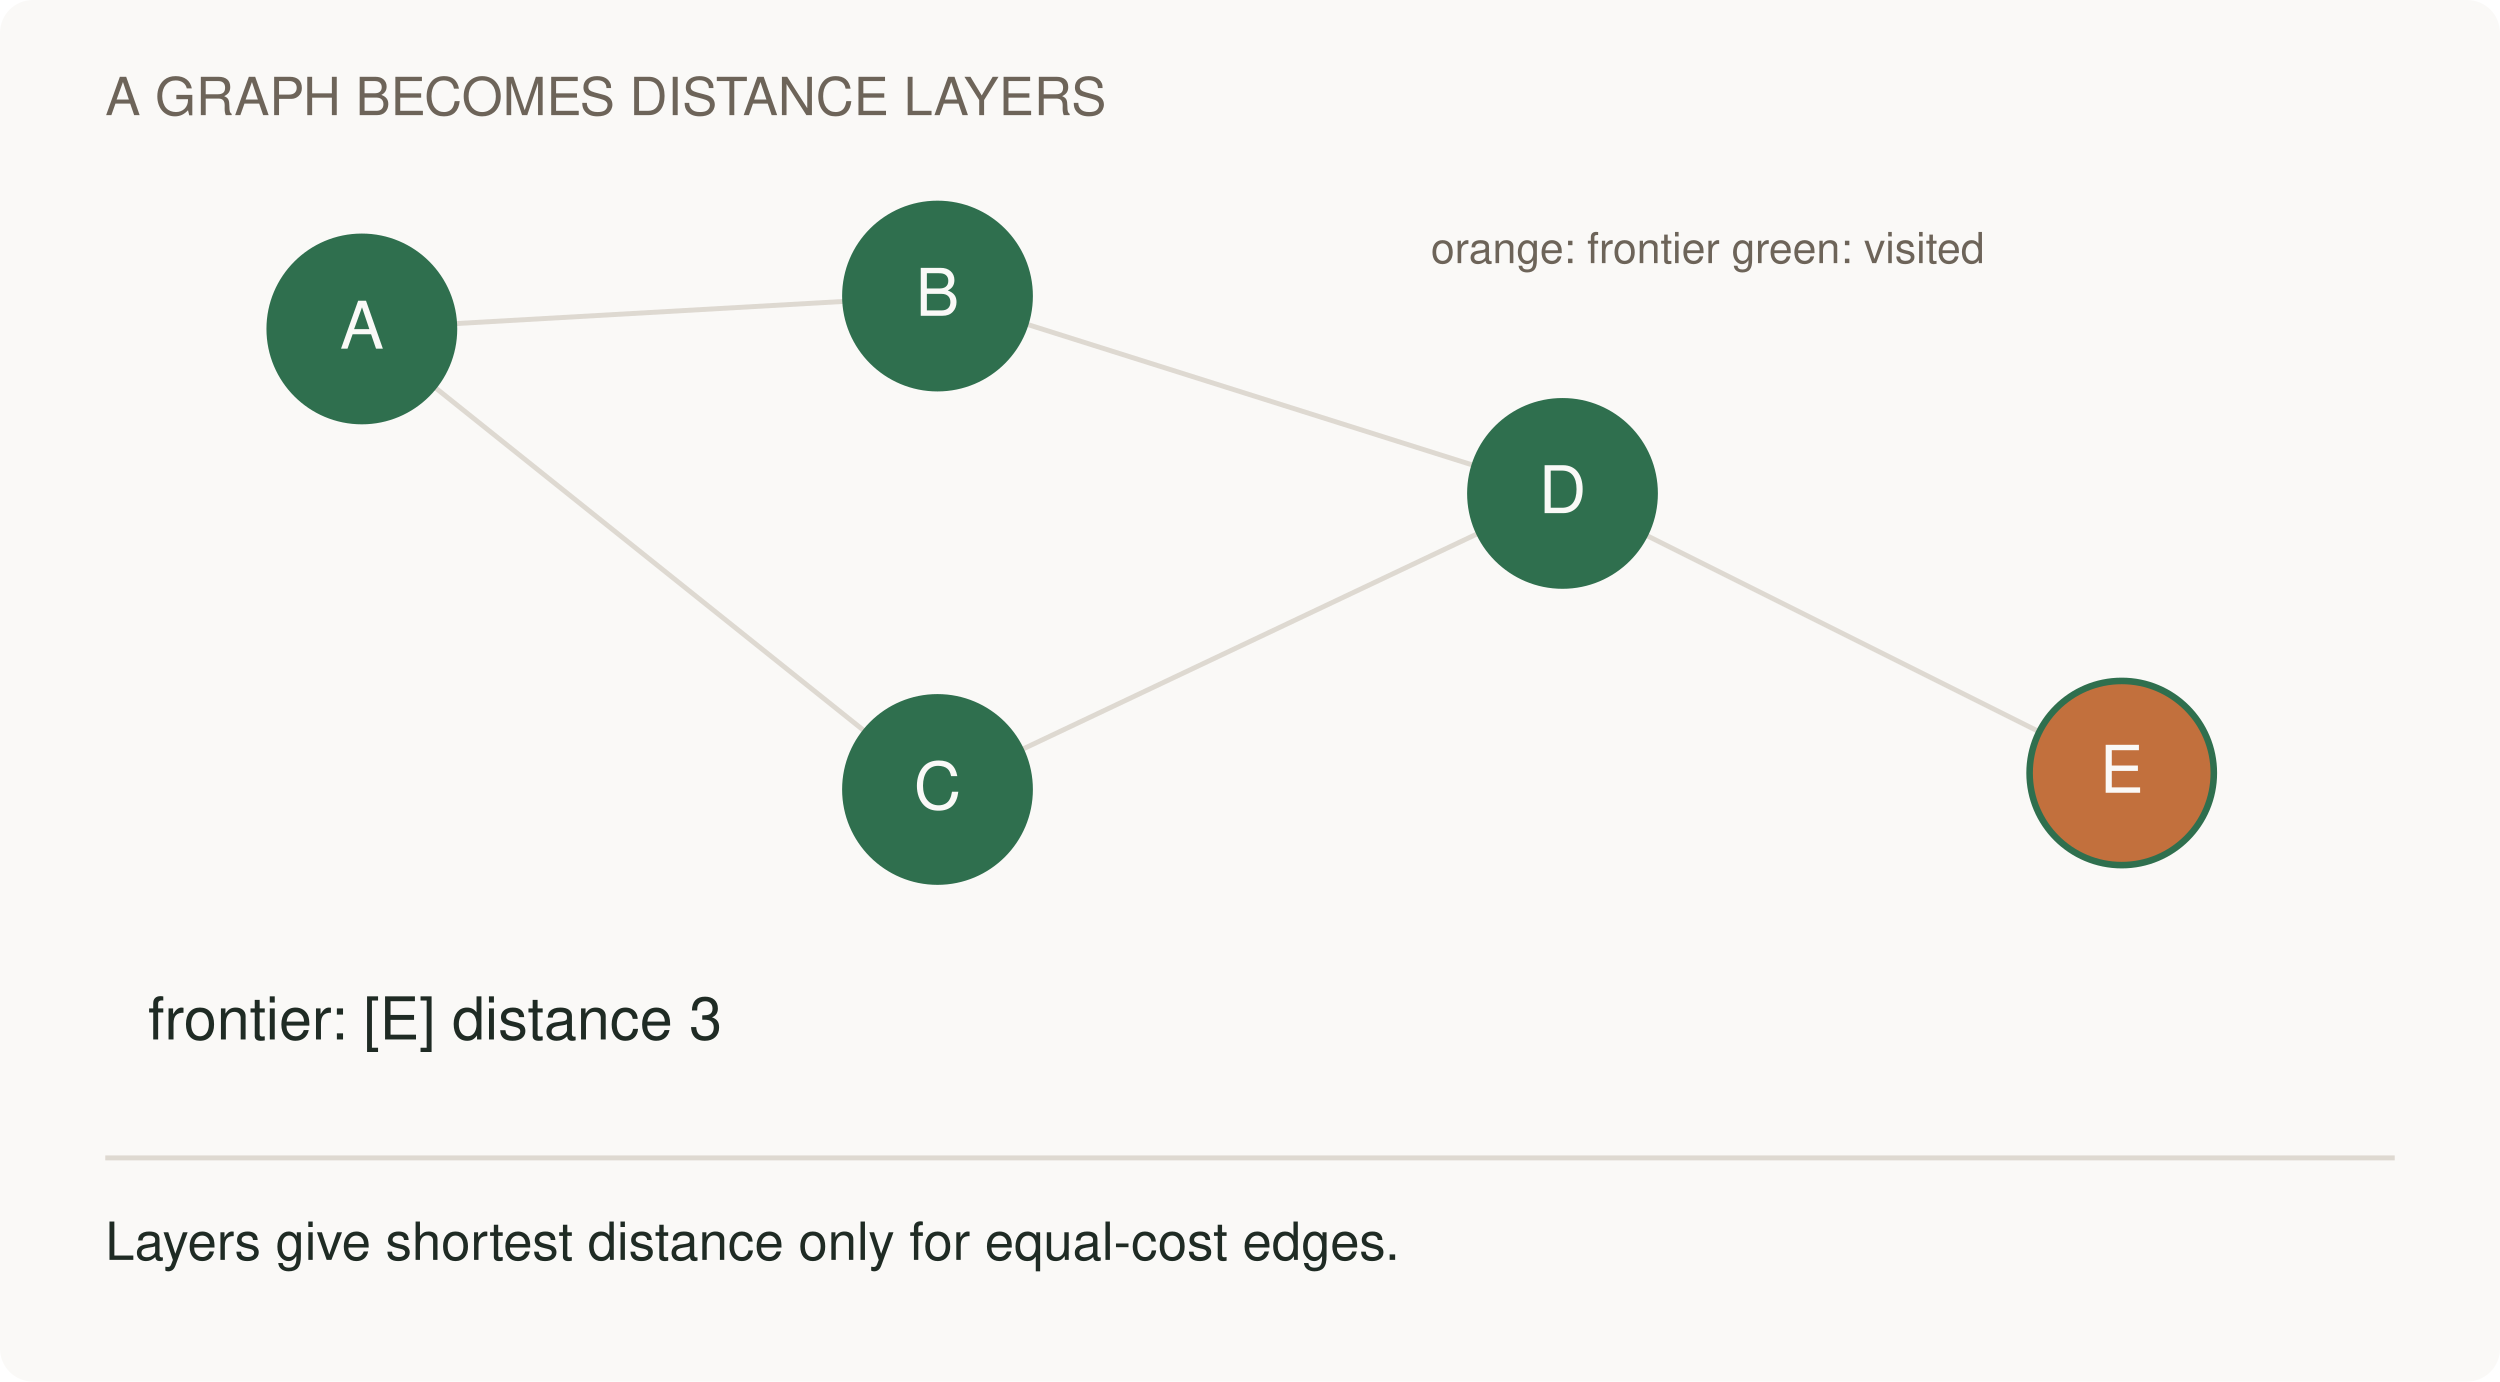
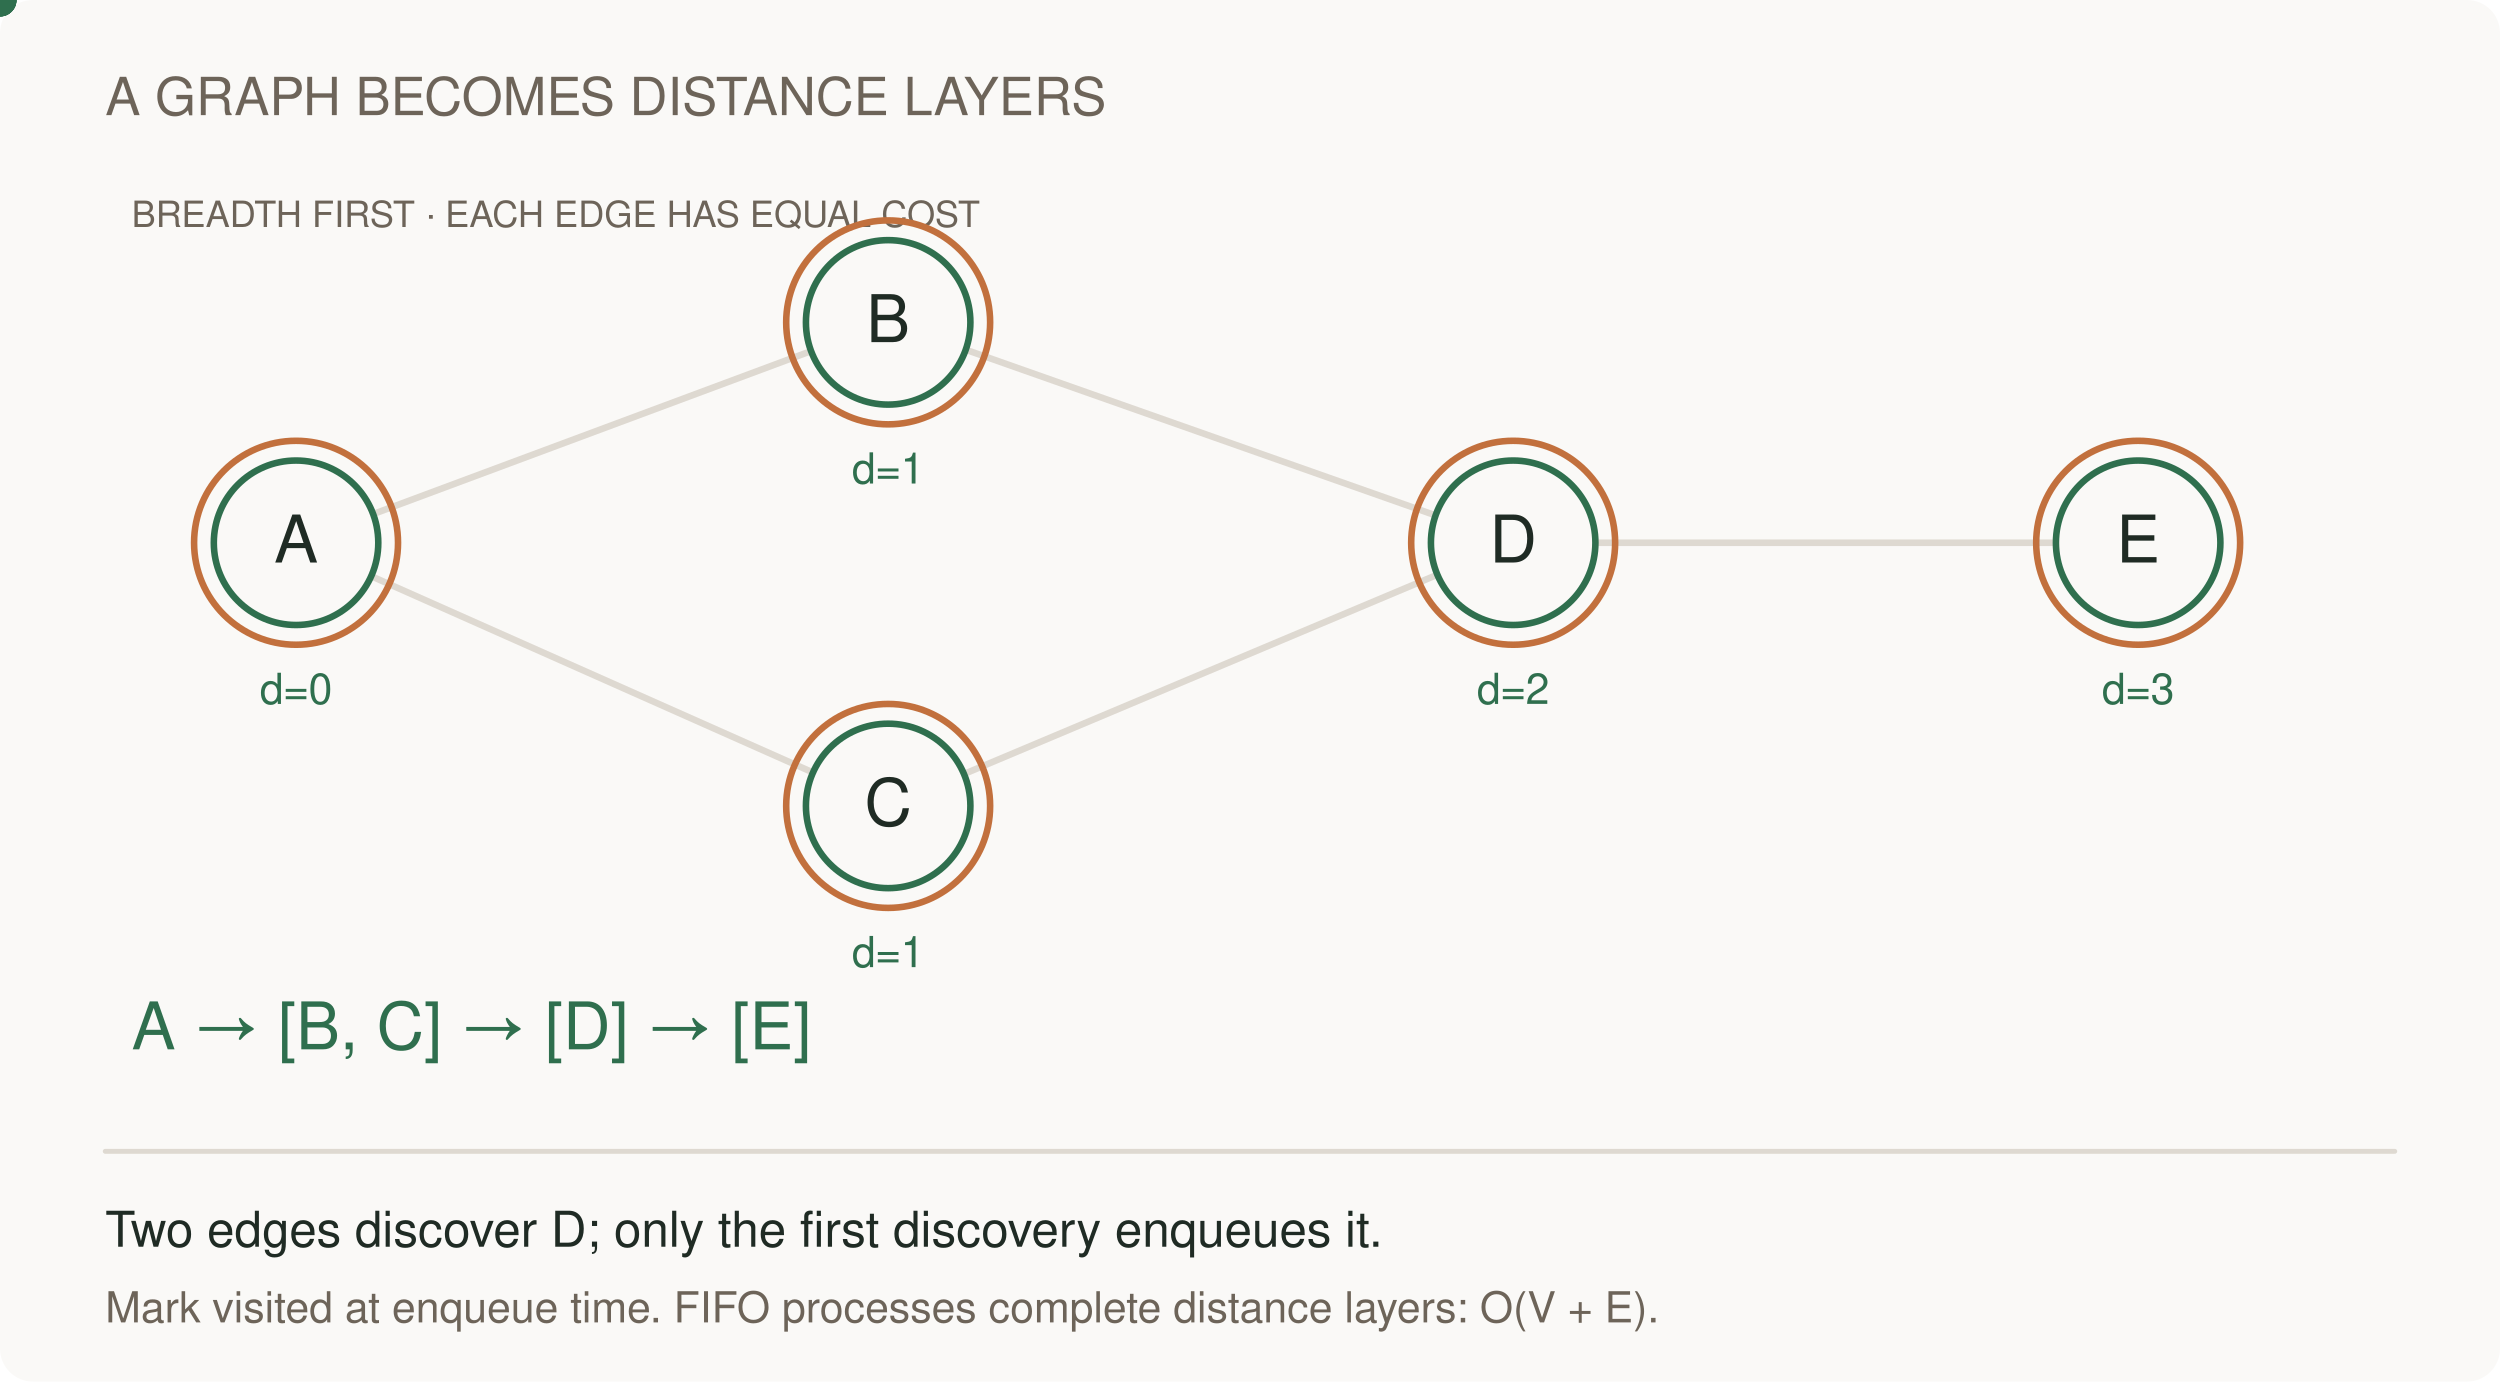
<svg xmlns="http://www.w3.org/2000/svg" viewBox="0 0 760 420" width="760" height="420" role="img" aria-labelledby="title desc">
  <defs>
-     <marker id="arrow" markerWidth="7" markerHeight="7" refX="6" refY="3.5" orient="auto">
+     <marker id="arrow" markerWidth="7" markerHeight="7" refX="6" refY="3.5" orient="auto-start-reverse">
      <path d="M0 0 L7 3.5 L0 7" fill="#6d6459" />
    </marker>
  </defs>
  <style>text{font-family:ui-sans-serif,-apple-system,Segoe UI,Helvetica,Arial,sans-serif}.still{display:none}@media(prefers-reduced-motion:reduce){.moving{display:none}.still{display:inline}}@media print{.moving{display:none}.still{display:inline}}</style>
  <rect width="760" height="420" rx="10" fill="#faf9f7" />
  <text x="32" y="35" font-size="16" fill="#6d6459" text-anchor="start">A GRAPH BECOMES DISTANCE LAYERS</text>
  <g class="moving">
-     <line x1="110" y1="100" x2="285" y2="90" stroke="#ded9d1" stroke-width="1.5" />
-     <line x1="110" y1="100" x2="285" y2="240" stroke="#ded9d1" stroke-width="1.5" />
-     <line x1="285" y1="90" x2="475" y2="150" stroke="#ded9d1" stroke-width="1.5" />
-     <line x1="285" y1="240" x2="475" y2="150" stroke="#ded9d1" stroke-width="1.5" />
-     <line x1="475" y1="150" x2="645" y2="235" stroke="#ded9d1" stroke-width="1.5" />
-     <circle cx="110" cy="100" r="28" stroke="#2f6f4e" stroke-width="2" fill="#2f6f4e">
-       <animate attributeName="fill" values="#c2703d;#2f6f4e;#2f6f4e;#2f6f4e;#c2703d" keyTimes="0.0;0.25;0.5;0.75;1.0" calcMode="discrete" dur="12s" repeatCount="indefinite" />
+     <text x="40" y="69" font-size="11" fill="#6d6459" text-anchor="start">BREADTH FIRST · EACH EDGE HAS EQUAL COST</text>
+     <path d="M90 165 L270 98" stroke="#ded9d1" stroke-width="2" fill="none" stroke-linecap="round" stroke-linejoin="round" />
+     <g>
+       <circle cx="0" cy="0" r="5" fill="#2f6f4e" />
+       <animateMotion path="M90 165 L270 98" dur="6s" repeatCount="indefinite" calcMode="linear" keyTimes="0;0.05;0.27;1" keyPoints="0;0;1;1" />
+       <animate attributeName="opacity" values="0;0;1;1;0;0" keyTimes="0;0.049;0.05;0.269;0.27;1" dur="6s" repeatCount="indefinite" calcMode="linear" />
+     </g>
+     <path d="M90 165 L270 245" stroke="#ded9d1" stroke-width="2" fill="none" stroke-linecap="round" stroke-linejoin="round" />
+     <g>
+       <circle cx="0" cy="0" r="5" fill="#2f6f4e" />
+       <animateMotion path="M90 165 L270 245" dur="6s" repeatCount="indefinite" calcMode="linear" keyTimes="0;0.05;0.27;1" keyPoints="0;0;1;1" />
+       <animate attributeName="opacity" values="0;0;1;1;0;0" keyTimes="0;0.049;0.05;0.269;0.27;1" dur="6s" repeatCount="indefinite" calcMode="linear" />
+     </g>
+     <path d="M270 98 L460 165" stroke="#ded9d1" stroke-width="2" fill="none" stroke-linecap="round" stroke-linejoin="round" />
+     <g>
+       <circle cx="0" cy="0" r="5" fill="#2f6f4e" />
+       <animateMotion path="M270 98 L460 165" dur="6s" repeatCount="indefinite" calcMode="linear" keyTimes="0;0.31;0.55;1" keyPoints="0;0;1;1" />
+       <animate attributeName="opacity" values="0;0;1;1;0;0" keyTimes="0;0.309;0.31;0.549;0.55;1" dur="6s" repeatCount="indefinite" calcMode="linear" />
+     </g>
+     <path d="M270 245 L460 165" stroke="#ded9d1" stroke-width="2" fill="none" stroke-linecap="round" stroke-linejoin="round" />
+     <g>
+       <circle cx="0" cy="0" r="5" fill="#2f6f4e" />
+       <animateMotion path="M270 245 L460 165" dur="6s" repeatCount="indefinite" calcMode="linear" keyTimes="0;0.31;0.55;1" keyPoints="0;0;1;1" />
+       <animate attributeName="opacity" values="0;0;1;1;0;0" keyTimes="0;0.309;0.31;0.549;0.55;1" dur="6s" repeatCount="indefinite" calcMode="linear" />
+     </g>
+     <path d="M460 165 L650 165" stroke="#ded9d1" stroke-width="2" fill="none" stroke-linecap="round" stroke-linejoin="round" />
+     <g>
+       <circle cx="0" cy="0" r="5" fill="#2f6f4e" />
+       <animateMotion path="M460 165 L650 165" dur="6s" repeatCount="indefinite" calcMode="linear" keyTimes="0;0.61;0.83;1" keyPoints="0;0;1;1" />
+       <animate attributeName="opacity" values="0;0;1;1;0;0" keyTimes="0;0.609;0.61;0.829;0.83;1" dur="6s" repeatCount="indefinite" calcMode="linear" />
+     </g>
+     <circle cx="90" cy="165" r="25" fill="#faf9f7" stroke="#2f6f4e" stroke-width="2" />
+     <circle cx="90" cy="165" r="31" fill="none" stroke="#c2703d" stroke-width="2">
+       <animate attributeName="r" values="27;27;39;39" keyTimes="0;0.01;0.11;1" dur="6s" repeatCount="indefinite" calcMode="linear" />
+       <animate attributeName="opacity" values="0;0;1;0;0" keyTimes="0;0.01;0.02;0.13;1" dur="6s" repeatCount="indefinite" calcMode="linear" />
    </circle>
-     <text x="110" y="106" font-size="20" fill="#faf9f7" text-anchor="middle">
-       <animate attributeName="fill" values="#faf9f7;#faf9f7;#faf9f7;#faf9f7;#faf9f7" keyTimes="0.0;0.25;0.5;0.75;1.0" calcMode="discrete" dur="12s" repeatCount="indefinite" />A</text>
-     <circle cx="285" cy="90" r="28" stroke="#2f6f4e" stroke-width="2" fill="#2f6f4e">
-       <animate attributeName="fill" values="#faf9f7;#c2703d;#2f6f4e;#2f6f4e;#faf9f7" keyTimes="0.0;0.25;0.5;0.75;1.0" calcMode="discrete" dur="12s" repeatCount="indefinite" />
+     <text x="90" y="171" font-size="20" fill="#1f2b24" text-anchor="middle">A</text>
+     <text x="90" y="214" font-size="13" fill="#2f6f4e" text-anchor="middle">d=0</text>
+     <circle cx="270" cy="98" r="25" fill="#faf9f7" stroke="#2f6f4e" stroke-width="2" />
+     <circle cx="270" cy="98" r="31" fill="none" stroke="#c2703d" stroke-width="2">
+       <animate attributeName="r" values="27;27;39;39" keyTimes="0;0.26;0.36;1" dur="6s" repeatCount="indefinite" calcMode="linear" />
+       <animate attributeName="opacity" values="0;0;1;0;0" keyTimes="0;0.26;0.27;0.38;1" dur="6s" repeatCount="indefinite" calcMode="linear" />
    </circle>
-     <text x="285" y="96" font-size="20" fill="#faf9f7" text-anchor="middle">
-       <animate attributeName="fill" values="#1f2b24;#faf9f7;#faf9f7;#faf9f7;#1f2b24" keyTimes="0.0;0.25;0.5;0.75;1.0" calcMode="discrete" dur="12s" repeatCount="indefinite" />B</text>
-     <circle cx="285" cy="240" r="28" stroke="#2f6f4e" stroke-width="2" fill="#2f6f4e">
-       <animate attributeName="fill" values="#faf9f7;#c2703d;#2f6f4e;#2f6f4e;#faf9f7" keyTimes="0.0;0.25;0.5;0.75;1.0" calcMode="discrete" dur="12s" repeatCount="indefinite" />
+     <text x="270" y="104" font-size="20" fill="#1f2b24" text-anchor="middle">B</text>
+     <text x="270" y="147" font-size="13" fill="#2f6f4e" text-anchor="middle">d=1</text>
+     <circle cx="270" cy="245" r="25" fill="#faf9f7" stroke="#2f6f4e" stroke-width="2" />
+     <circle cx="270" cy="245" r="31" fill="none" stroke="#c2703d" stroke-width="2">
+       <animate attributeName="r" values="27;27;39;39" keyTimes="0;0.26;0.36;1" dur="6s" repeatCount="indefinite" calcMode="linear" />
+       <animate attributeName="opacity" values="0;0;1;0;0" keyTimes="0;0.26;0.27;0.38;1" dur="6s" repeatCount="indefinite" calcMode="linear" />
    </circle>
-     <text x="285" y="246" font-size="20" fill="#faf9f7" text-anchor="middle">
-       <animate attributeName="fill" values="#1f2b24;#faf9f7;#faf9f7;#faf9f7;#1f2b24" keyTimes="0.0;0.25;0.5;0.75;1.0" calcMode="discrete" dur="12s" repeatCount="indefinite" />C</text>
-     <circle cx="475" cy="150" r="28" stroke="#2f6f4e" stroke-width="2" fill="#2f6f4e">
-       <animate attributeName="fill" values="#faf9f7;#faf9f7;#c2703d;#2f6f4e;#faf9f7" keyTimes="0.0;0.25;0.5;0.75;1.0" calcMode="discrete" dur="12s" repeatCount="indefinite" />
+     <text x="270" y="251" font-size="20" fill="#1f2b24" text-anchor="middle">C</text>
+     <text x="270" y="294" font-size="13" fill="#2f6f4e" text-anchor="middle">d=1</text>
+     <circle cx="460" cy="165" r="25" fill="#faf9f7" stroke="#2f6f4e" stroke-width="2" />
+     <circle cx="460" cy="165" r="31" fill="none" stroke="#c2703d" stroke-width="2">
+       <animate attributeName="r" values="27;27;39;39" keyTimes="0;0.55;0.65;1" dur="6s" repeatCount="indefinite" calcMode="linear" />
+       <animate attributeName="opacity" values="0;0;1;0;0" keyTimes="0;0.55;0.56;0.67;1" dur="6s" repeatCount="indefinite" calcMode="linear" />
    </circle>
-     <text x="475" y="156" font-size="20" fill="#faf9f7" text-anchor="middle">
-       <animate attributeName="fill" values="#1f2b24;#1f2b24;#faf9f7;#faf9f7;#1f2b24" keyTimes="0.0;0.25;0.5;0.75;1.0" calcMode="discrete" dur="12s" repeatCount="indefinite" />D</text>
-     <circle cx="645" cy="235" r="28" stroke="#2f6f4e" stroke-width="2" fill="#c2703d">
-       <animate attributeName="fill" values="#faf9f7;#faf9f7;#faf9f7;#c2703d;#faf9f7" keyTimes="0.0;0.25;0.5;0.75;1.0" calcMode="discrete" dur="12s" repeatCount="indefinite" />
+     <text x="460" y="171" font-size="20" fill="#1f2b24" text-anchor="middle">D</text>
+     <text x="460" y="214" font-size="13" fill="#2f6f4e" text-anchor="middle">d=2</text>
+     <circle cx="650" cy="165" r="25" fill="#faf9f7" stroke="#2f6f4e" stroke-width="2" />
+     <circle cx="650" cy="165" r="31" fill="none" stroke="#c2703d" stroke-width="2">
+       <animate attributeName="r" values="27;27;39;39" keyTimes="0;0.83;0.93;1" dur="6s" repeatCount="indefinite" calcMode="linear" />
+       <animate attributeName="opacity" values="0;0;1;0;0" keyTimes="0;0.83;0.84;0.95;1" dur="6s" repeatCount="indefinite" calcMode="linear" />
    </circle>
-     <text x="645" y="241" font-size="20" fill="#faf9f7" text-anchor="middle">
-       <animate attributeName="fill" values="#1f2b24;#1f2b24;#1f2b24;#faf9f7;#1f2b24" keyTimes="0.0;0.25;0.5;0.75;1.0" calcMode="discrete" dur="12s" repeatCount="indefinite" />E</text>
-     <text x="435" y="80" font-size="13" fill="#6d6459" text-anchor="start">orange: frontier   green: visited</text>
-     <text x="45" y="316" font-size="18" fill="#1f2b24" text-anchor="start" opacity="0">
-       <animate attributeName="opacity" values="1;0;0;0;1" keyTimes="0.0;0.25;0.5;0.75;1.0" calcMode="discrete" dur="12s" repeatCount="indefinite" />frontier: [A]    distance 0</text>
-     <text x="45" y="316" font-size="18" fill="#1f2b24" text-anchor="start" opacity="0">
-       <animate attributeName="opacity" values="0;1;0;0;0" keyTimes="0.0;0.25;0.5;0.75;1.0" calcMode="discrete" dur="12s" repeatCount="indefinite" />frontier: [B, C]    distance 1</text>
-     <text x="45" y="316" font-size="18" fill="#1f2b24" text-anchor="start" opacity="0">
-       <animate attributeName="opacity" values="0;0;1;0;0" keyTimes="0.0;0.25;0.5;0.75;1.0" calcMode="discrete" dur="12s" repeatCount="indefinite" />frontier: [D]    distance 2</text>
-     <text x="45" y="316" font-size="18" fill="#1f2b24" text-anchor="start" opacity="1">
-       <animate attributeName="opacity" values="0;0;0;1;0" keyTimes="0.0;0.25;0.5;0.75;1.0" calcMode="discrete" dur="12s" repeatCount="indefinite" />frontier: [E]    distance 3</text>
-     <line x1="32" y1="352" x2="728" y2="352" stroke="#ded9d1" stroke-width="1.5" />
-     <text x="32" y="383" font-size="16" fill="#1f2b24" text-anchor="start" opacity="0">
-       <animate attributeName="opacity" values="1;0;0;0;1" keyTimes="0.0;0.25;0.5;0.75;1.0" calcMode="discrete" dur="12s" repeatCount="indefinite" />FIFO frontier starts at the source.</text>
-     <text x="32" y="383" font-size="16" fill="#1f2b24" text-anchor="start" opacity="0">
-       <animate attributeName="opacity" values="0;1;0;0;0" keyTimes="0.0;0.25;0.5;0.75;1.0" calcMode="discrete" dur="12s" repeatCount="indefinite" />Visit all neighbors one edge away.</text>
-     <text x="32" y="383" font-size="16" fill="#1f2b24" text-anchor="start" opacity="0">
-       <animate attributeName="opacity" values="0;0;1;0;0" keyTimes="0.0;0.25;0.5;0.75;1.0" calcMode="discrete" dur="12s" repeatCount="indefinite" />Both B and C reach D. Enqueue D only once.</text>
-     <text x="32" y="383" font-size="16" fill="#1f2b24" text-anchor="start" opacity="1">
-       <animate attributeName="opacity" values="0;0;0;1;0" keyTimes="0.0;0.25;0.5;0.75;1.0" calcMode="discrete" dur="12s" repeatCount="indefinite" />Layers give shortest distance only for equal-cost edges.</text>
+     <text x="650" y="171" font-size="20" fill="#1f2b24" text-anchor="middle">E</text>
+     <text x="650" y="214" font-size="13" fill="#2f6f4e" text-anchor="middle">d=3</text>
+     <text x="40" y="319" font-size="20" fill="#2f6f4e" text-anchor="start">A  →  [B, C]  →  [D]  →  [E]</text>
+     <path d="M32 350 H728" stroke="#ded9d1" stroke-width="1.5" fill="none" stroke-linecap="round" stroke-linejoin="round" />
+     <text x="32" y="379" font-size="15" fill="#1f2b24" text-anchor="start">Two edges discover D; only the first discovery enqueues it.</text>
+     <text x="32" y="402" font-size="13" fill="#6d6459" text-anchor="start">Mark visited at enqueue time. FIFO processes complete distance layers: O(V + E).</text>
  </g>
  <g class="still">
-     <line x1="110" y1="100" x2="285" y2="90" stroke="#ded9d1" stroke-width="1.5" />
-     <line x1="110" y1="100" x2="285" y2="240" stroke="#ded9d1" stroke-width="1.5" />
-     <line x1="285" y1="90" x2="475" y2="150" stroke="#ded9d1" stroke-width="1.5" />
-     <line x1="285" y1="240" x2="475" y2="150" stroke="#ded9d1" stroke-width="1.5" />
-     <line x1="475" y1="150" x2="645" y2="235" stroke="#ded9d1" stroke-width="1.5" />
-     <circle cx="110" cy="100" r="28" stroke="#2f6f4e" stroke-width="2" fill="#2f6f4e" />
-     <text x="110" y="106" font-size="20" fill="#faf9f7" text-anchor="middle">A</text>
-     <circle cx="285" cy="90" r="28" stroke="#2f6f4e" stroke-width="2" fill="#2f6f4e" />
-     <text x="285" y="96" font-size="20" fill="#faf9f7" text-anchor="middle">B</text>
-     <circle cx="285" cy="240" r="28" stroke="#2f6f4e" stroke-width="2" fill="#2f6f4e" />
-     <text x="285" y="246" font-size="20" fill="#faf9f7" text-anchor="middle">C</text>
-     <circle cx="475" cy="150" r="28" stroke="#2f6f4e" stroke-width="2" fill="#2f6f4e" />
-     <text x="475" y="156" font-size="20" fill="#faf9f7" text-anchor="middle">D</text>
-     <circle cx="645" cy="235" r="28" stroke="#2f6f4e" stroke-width="2" fill="#c2703d" />
-     <text x="645" y="241" font-size="20" fill="#faf9f7" text-anchor="middle">E</text>
-     <text x="435" y="80" font-size="13" fill="#6d6459" text-anchor="start">orange: frontier   green: visited</text>
-     <text x="45" y="316" font-size="18" fill="#1f2b24" text-anchor="start" opacity="0">frontier: [A]    distance 0</text>
-     <text x="45" y="316" font-size="18" fill="#1f2b24" text-anchor="start" opacity="0">frontier: [B, C]    distance 1</text>
-     <text x="45" y="316" font-size="18" fill="#1f2b24" text-anchor="start" opacity="0">frontier: [D]    distance 2</text>
-     <text x="45" y="316" font-size="18" fill="#1f2b24" text-anchor="start" opacity="1">frontier: [E]    distance 3</text>
-     <line x1="32" y1="352" x2="728" y2="352" stroke="#ded9d1" stroke-width="1.5" />
-     <text x="32" y="383" font-size="16" fill="#1f2b24" text-anchor="start" opacity="0">FIFO frontier starts at the source.</text>
-     <text x="32" y="383" font-size="16" fill="#1f2b24" text-anchor="start" opacity="0">Visit all neighbors one edge away.</text>
-     <text x="32" y="383" font-size="16" fill="#1f2b24" text-anchor="start" opacity="0">Both B and C reach D. Enqueue D only once.</text>
-     <text x="32" y="383" font-size="16" fill="#1f2b24" text-anchor="start" opacity="1">Layers give shortest distance only for equal-cost edges.</text>
+     <text x="40" y="69" font-size="11" fill="#6d6459" text-anchor="start">BREADTH FIRST · EACH EDGE HAS EQUAL COST</text>
+     <path d="M90 165 L270 98" stroke="#ded9d1" stroke-width="2" fill="none" stroke-linecap="round" stroke-linejoin="round" />
+     <path d="M90 165 L270 245" stroke="#ded9d1" stroke-width="2" fill="none" stroke-linecap="round" stroke-linejoin="round" />
+     <path d="M270 98 L460 165" stroke="#ded9d1" stroke-width="2" fill="none" stroke-linecap="round" stroke-linejoin="round" />
+     <path d="M270 245 L460 165" stroke="#ded9d1" stroke-width="2" fill="none" stroke-linecap="round" stroke-linejoin="round" />
+     <path d="M460 165 L650 165" stroke="#ded9d1" stroke-width="2" fill="none" stroke-linecap="round" stroke-linejoin="round" />
+     <circle cx="90" cy="165" r="25" fill="#faf9f7" stroke="#2f6f4e" stroke-width="2" />
+     <circle cx="90" cy="165" r="31" fill="none" stroke="#c2703d" stroke-width="2" />
+     <text x="90" y="171" font-size="20" fill="#1f2b24" text-anchor="middle">A</text>
+     <text x="90" y="214" font-size="13" fill="#2f6f4e" text-anchor="middle">d=0</text>
+     <circle cx="270" cy="98" r="25" fill="#faf9f7" stroke="#2f6f4e" stroke-width="2" />
+     <circle cx="270" cy="98" r="31" fill="none" stroke="#c2703d" stroke-width="2" />
+     <text x="270" y="104" font-size="20" fill="#1f2b24" text-anchor="middle">B</text>
+     <text x="270" y="147" font-size="13" fill="#2f6f4e" text-anchor="middle">d=1</text>
+     <circle cx="270" cy="245" r="25" fill="#faf9f7" stroke="#2f6f4e" stroke-width="2" />
+     <circle cx="270" cy="245" r="31" fill="none" stroke="#c2703d" stroke-width="2" />
+     <text x="270" y="251" font-size="20" fill="#1f2b24" text-anchor="middle">C</text>
+     <text x="270" y="294" font-size="13" fill="#2f6f4e" text-anchor="middle">d=1</text>
+     <circle cx="460" cy="165" r="25" fill="#faf9f7" stroke="#2f6f4e" stroke-width="2" />
+     <circle cx="460" cy="165" r="31" fill="none" stroke="#c2703d" stroke-width="2" />
+     <text x="460" y="171" font-size="20" fill="#1f2b24" text-anchor="middle">D</text>
+     <text x="460" y="214" font-size="13" fill="#2f6f4e" text-anchor="middle">d=2</text>
+     <circle cx="650" cy="165" r="25" fill="#faf9f7" stroke="#2f6f4e" stroke-width="2" />
+     <circle cx="650" cy="165" r="31" fill="none" stroke="#c2703d" stroke-width="2" />
+     <text x="650" y="171" font-size="20" fill="#1f2b24" text-anchor="middle">E</text>
+     <text x="650" y="214" font-size="13" fill="#2f6f4e" text-anchor="middle">d=3</text>
+     <text x="40" y="319" font-size="20" fill="#2f6f4e" text-anchor="start">A  →  [B, C]  →  [D]  →  [E]</text>
+     <path d="M32 350 H728" stroke="#ded9d1" stroke-width="1.5" fill="none" stroke-linecap="round" stroke-linejoin="round" />
+     <text x="32" y="379" font-size="15" fill="#1f2b24" text-anchor="start">Two edges discover D; only the first discovery enqueues it.</text>
+     <text x="32" y="402" font-size="13" fill="#6d6459" text-anchor="start">Mark visited at enqueue time. FIFO processes complete distance layers: O(V + E).</text>
  </g>
</svg>
